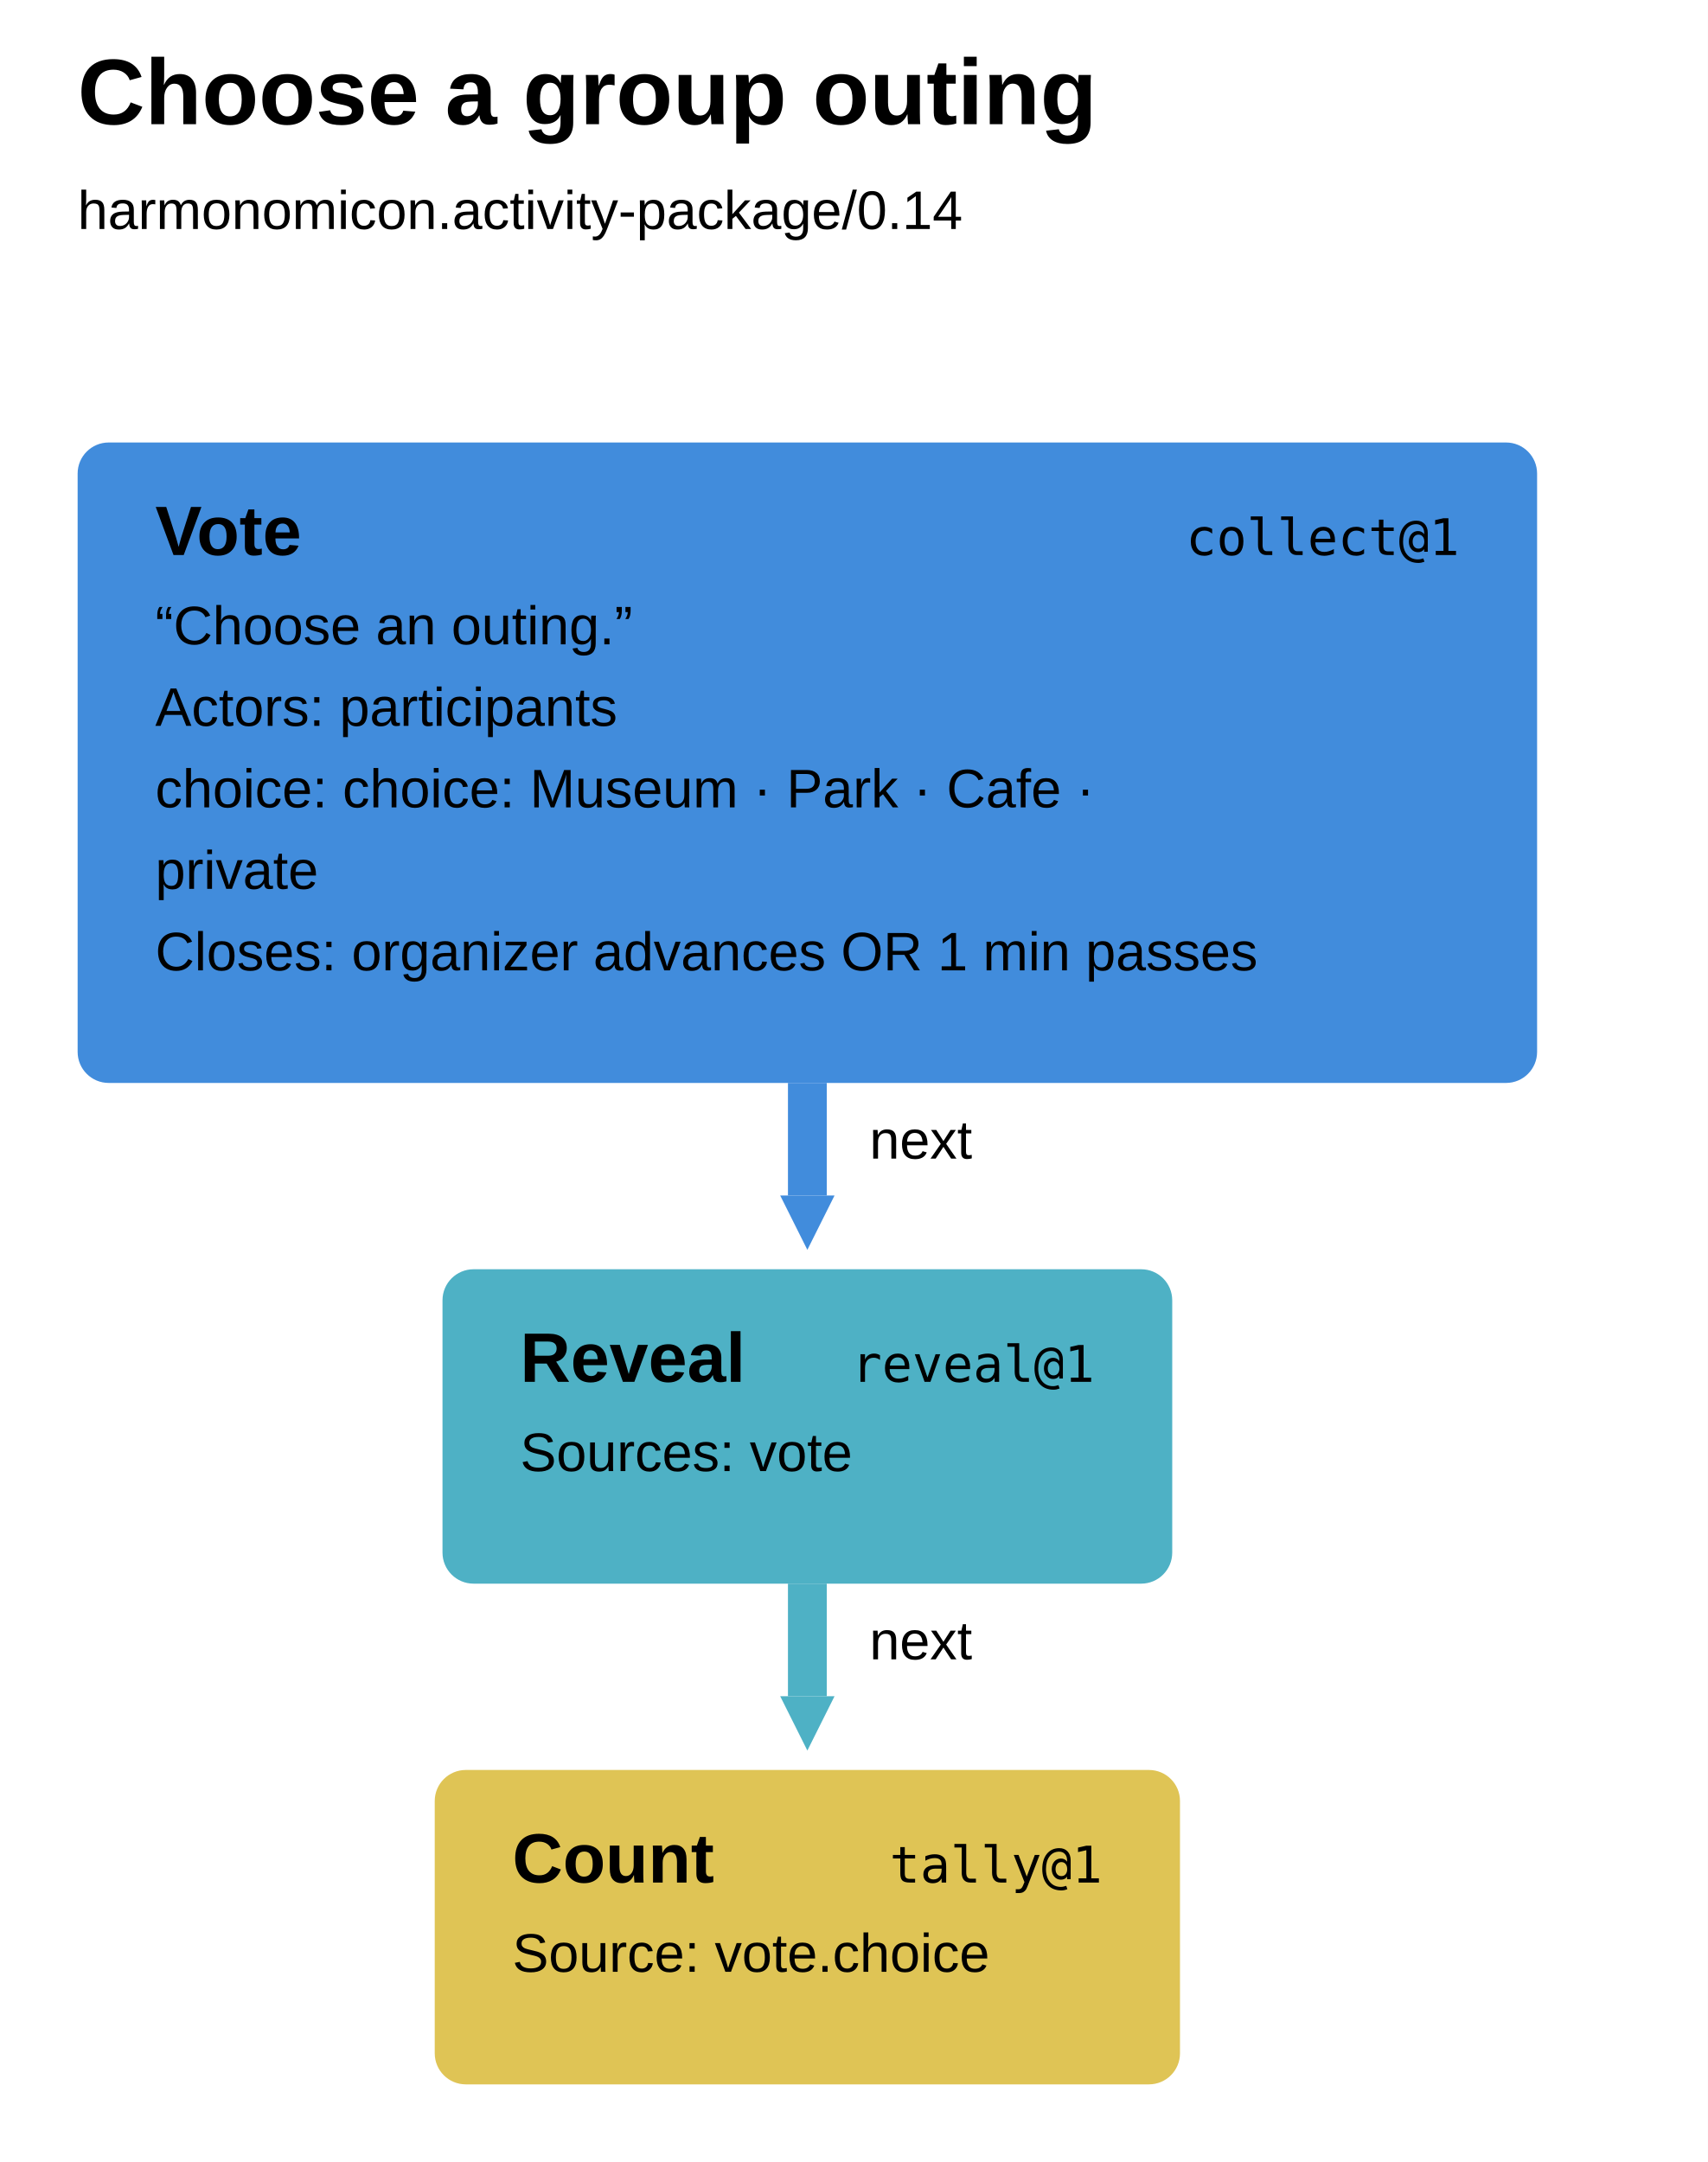
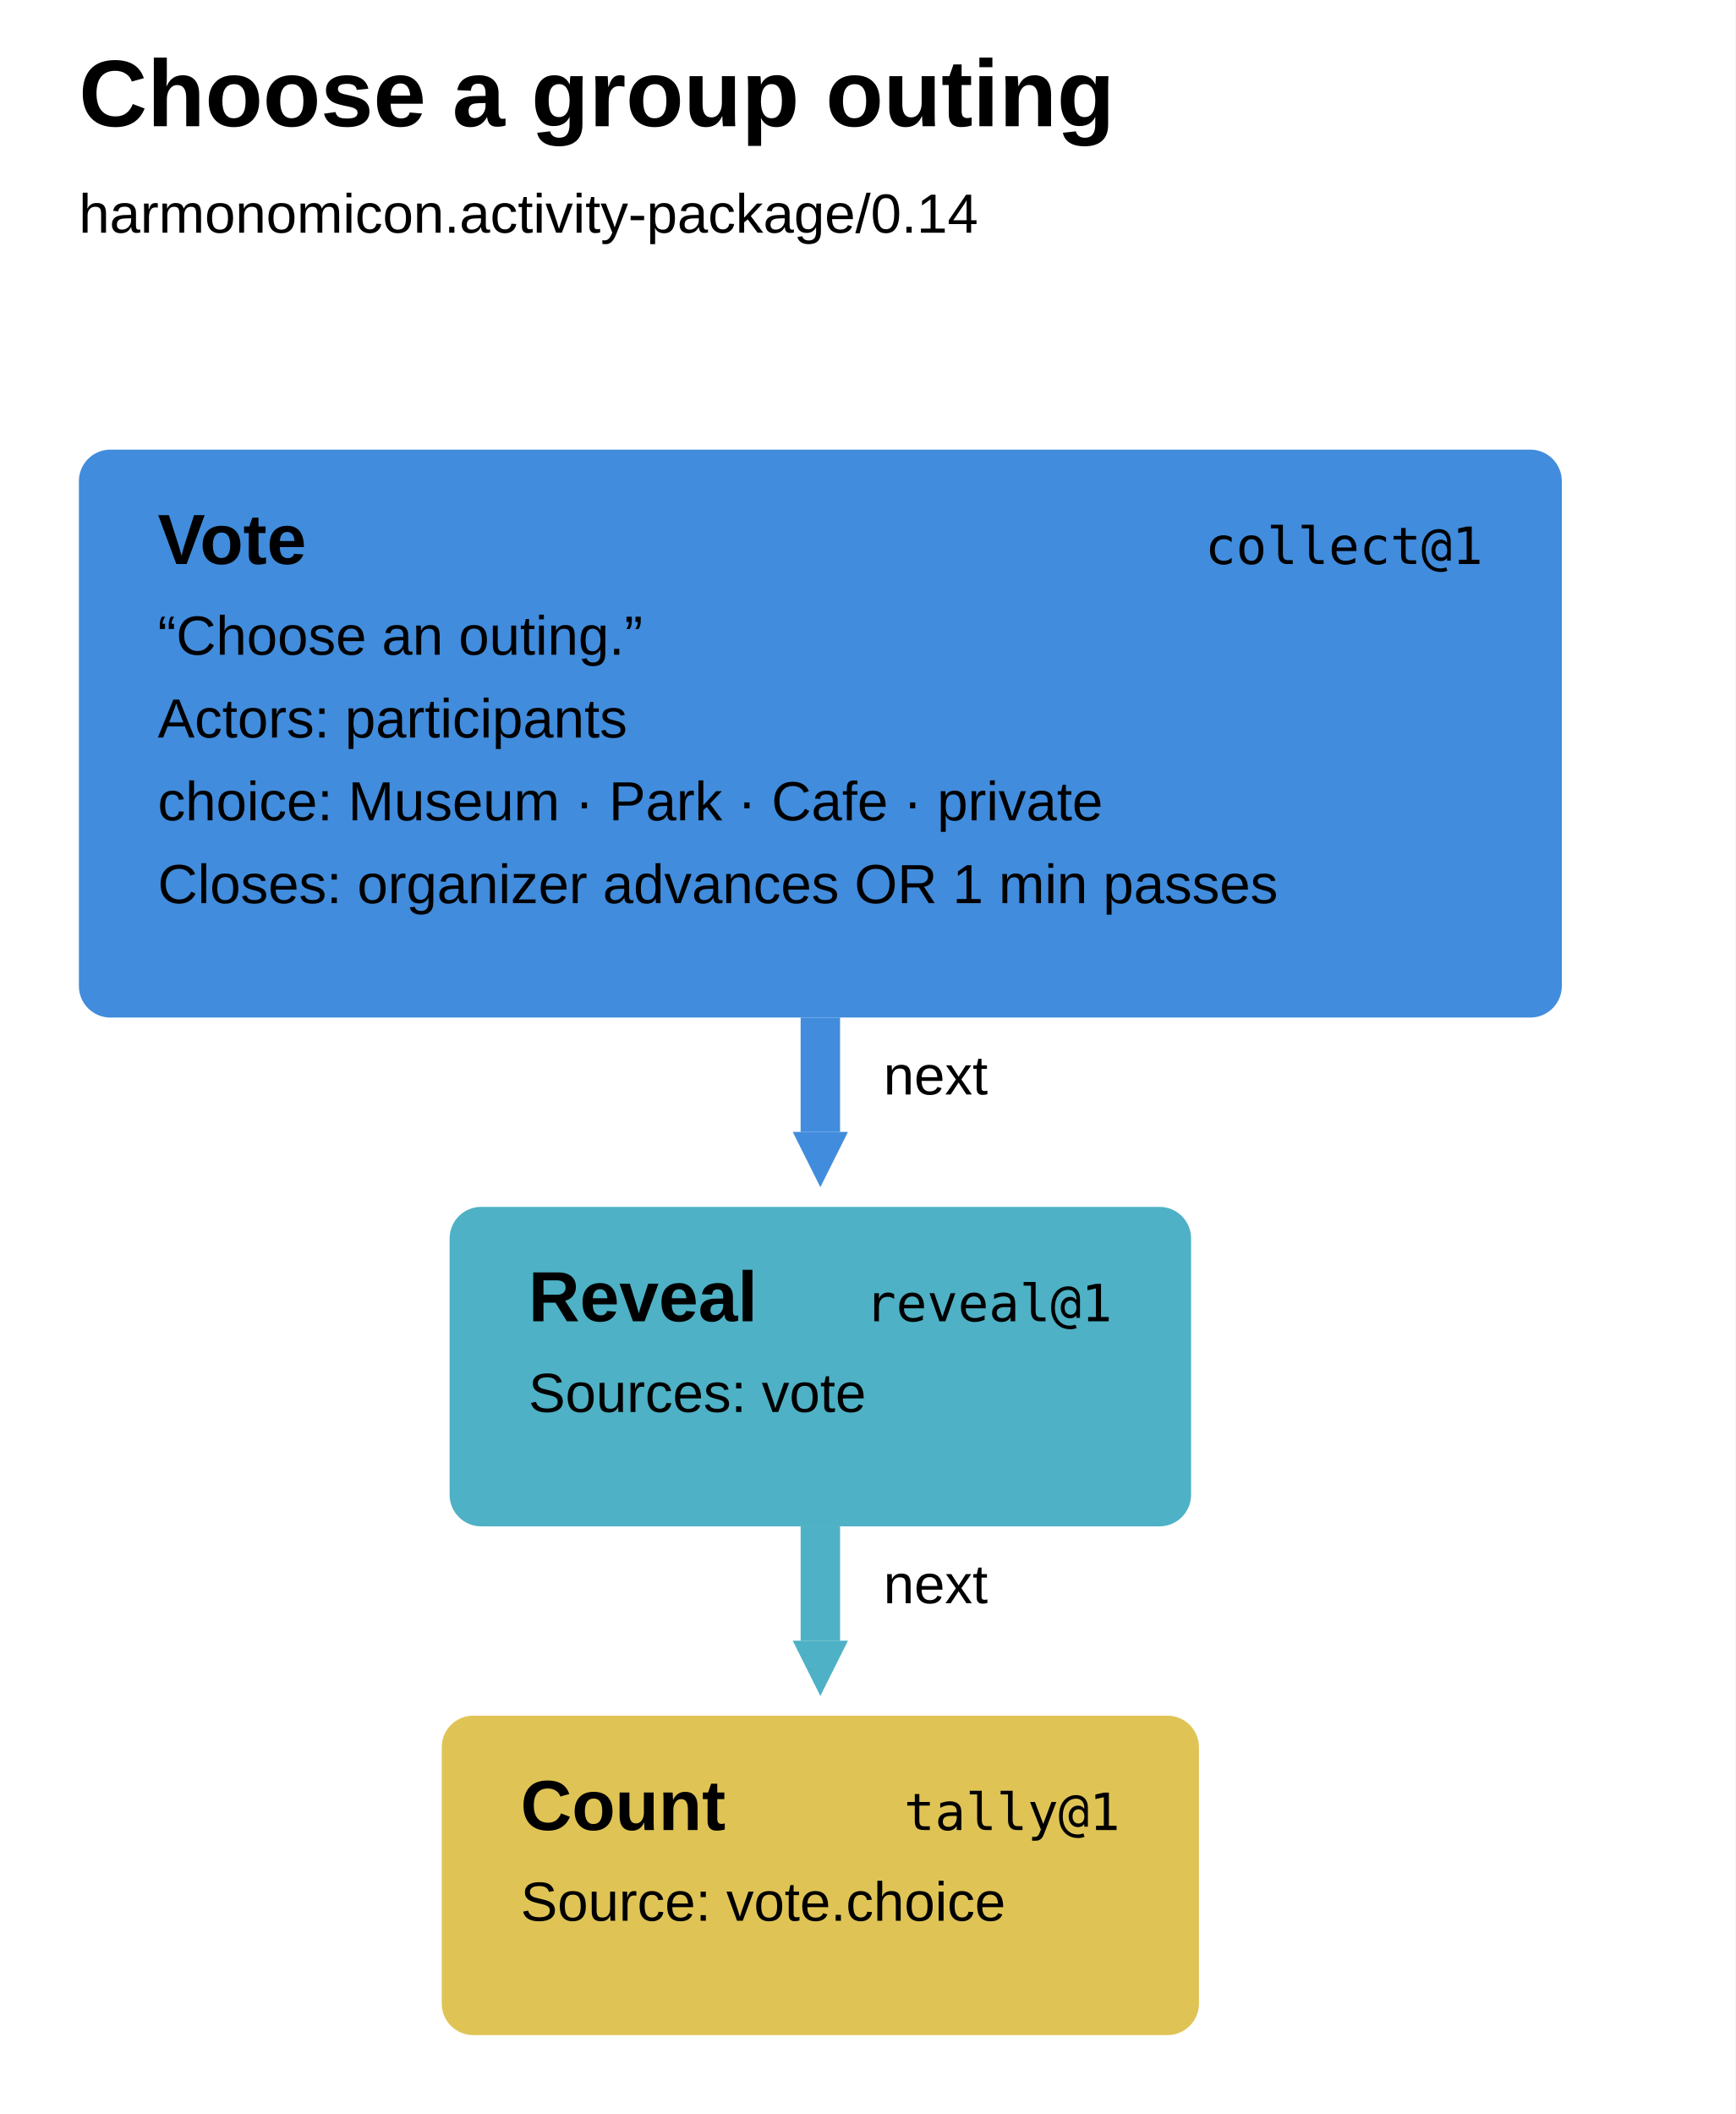
- <svg xmlns="http://www.w3.org/2000/svg" width="440" height="557" viewBox="0 0 440 557" aria-label="Choose a group outing runbook" style="font-family:Arial,sans-serif;fill:black">
+ <svg xmlns="http://www.w3.org/2000/svg" width="440" height="536" viewBox="0 0 440 536" aria-label="Choose a group outing runbook" style="font-family:Arial,sans-serif;fill:black">
  <defs>
    <marker id="arrow-0" markerUnits="userSpaceOnUse" markerWidth="14" markerHeight="14" refX="0" refY="7" orient="auto">
      <path d="M0 0L14 7L0 14Z" fill="#418cdc" />
    </marker>
    <marker id="arrow-1" markerUnits="userSpaceOnUse" markerWidth="14" markerHeight="14" refX="0" refY="7" orient="auto">
      <path d="M0 0L14 7L0 14Z" fill="#4eb1c5" />
    </marker>
  </defs>
  <rect width="100%" height="100%" fill="white" />
  <text x="20" y="32" font-size="24" font-weight="700">Choose a group outing</text>
  <text x="20" y="59" font-size="14">harmonomicon.activity-package/0.14</text>
  <g data-step="vote" tabindex="0" role="button" aria-label="vote collect@1">
-     <rect x="20" y="114" width="376" height="165" rx="8" fill="#418cdc" />
+     <rect x="20" y="114" width="376" height="144" rx="8" fill="#418cdc" />
    <text x="40" y="143" font-weight="700" font-size="18">Vote</text>
    <text x="376" y="143" text-anchor="end" font-family="ui-monospace, SFMono-Regular, Menlo, Consolas, monospace" font-size="13">collect@1</text>
    <text x="40" y="166" font-size="14">“Choose an outing.”</text>
    <text x="40" y="187" font-size="14">Actors: participants</text>
-     <text x="40" y="208" font-size="14">choice: choice: Museum · Park · Cafe ·</text>
-     <text x="40" y="229" font-size="14">private</text>
-     <text x="40" y="250" font-size="14">Closes: organizer advances OR 1 min passes</text>
+     <text x="40" y="208" font-size="14">choice: Museum · Park · Cafe · private</text>
+     <text x="40" y="229" font-size="14">Closes: organizer advances OR 1 min passes</text>
  </g>
  <g data-step="reveal" tabindex="0" role="button" aria-label="reveal reveal@1">
-     <rect x="114" y="327" width="188" height="81" rx="8" fill="#4eb1c5" />
-     <text x="134" y="356" font-weight="700" font-size="18">Reveal</text>
-     <text x="282" y="356" text-anchor="end" font-family="ui-monospace, SFMono-Regular, Menlo, Consolas, monospace" font-size="13">reveal@1</text>
-     <text x="134" y="379" font-size="14">Sources: vote</text>
+     <rect x="114" y="306" width="188" height="81" rx="8" fill="#4eb1c5" />
+     <text x="134" y="335" font-weight="700" font-size="18">Reveal</text>
+     <text x="282" y="335" text-anchor="end" font-family="ui-monospace, SFMono-Regular, Menlo, Consolas, monospace" font-size="13">reveal@1</text>
+     <text x="134" y="358" font-size="14">Sources: vote</text>
  </g>
  <g data-step="count" tabindex="0" role="button" aria-label="count tally@1">
-     <rect x="112" y="456" width="192" height="81" rx="8" fill="#dfc455" />
-     <text x="132" y="485" font-weight="700" font-size="18">Count</text>
-     <text x="284" y="485" text-anchor="end" font-family="ui-monospace, SFMono-Regular, Menlo, Consolas, monospace" font-size="13">tally@1</text>
-     <text x="132" y="508" font-size="14">Source: vote.choice</text>
+     <rect x="112" y="435" width="192" height="81" rx="8" fill="#dfc455" />
+     <text x="132" y="464" font-weight="700" font-size="18">Count</text>
+     <text x="284" y="464" text-anchor="end" font-family="ui-monospace, SFMono-Regular, Menlo, Consolas, monospace" font-size="13">tally@1</text>
+     <text x="132" y="487" font-size="14">Source: vote.choice</text>
  </g>
-   <path d="M 208 279 L 208 308" fill="none" stroke="#418cdc" stroke-width="10" marker-end="url(#arrow-0)" />
-   <text x="224" y="298.5" font-size="14">next</text>
-   <path d="M 208 408 L 208 437" fill="none" stroke="#4eb1c5" stroke-width="10" marker-end="url(#arrow-1)" />
-   <text x="224" y="427.5" font-size="14">next</text>
+   <path d="M 208 258 L 208 287" fill="none" stroke="#418cdc" stroke-width="10" marker-end="url(#arrow-0)" />
+   <text x="224" y="277.5" font-size="14">next</text>
+   <path d="M 208 387 L 208 416" fill="none" stroke="#4eb1c5" stroke-width="10" marker-end="url(#arrow-1)" />
+   <text x="224" y="406.5" font-size="14">next</text>
</svg>
